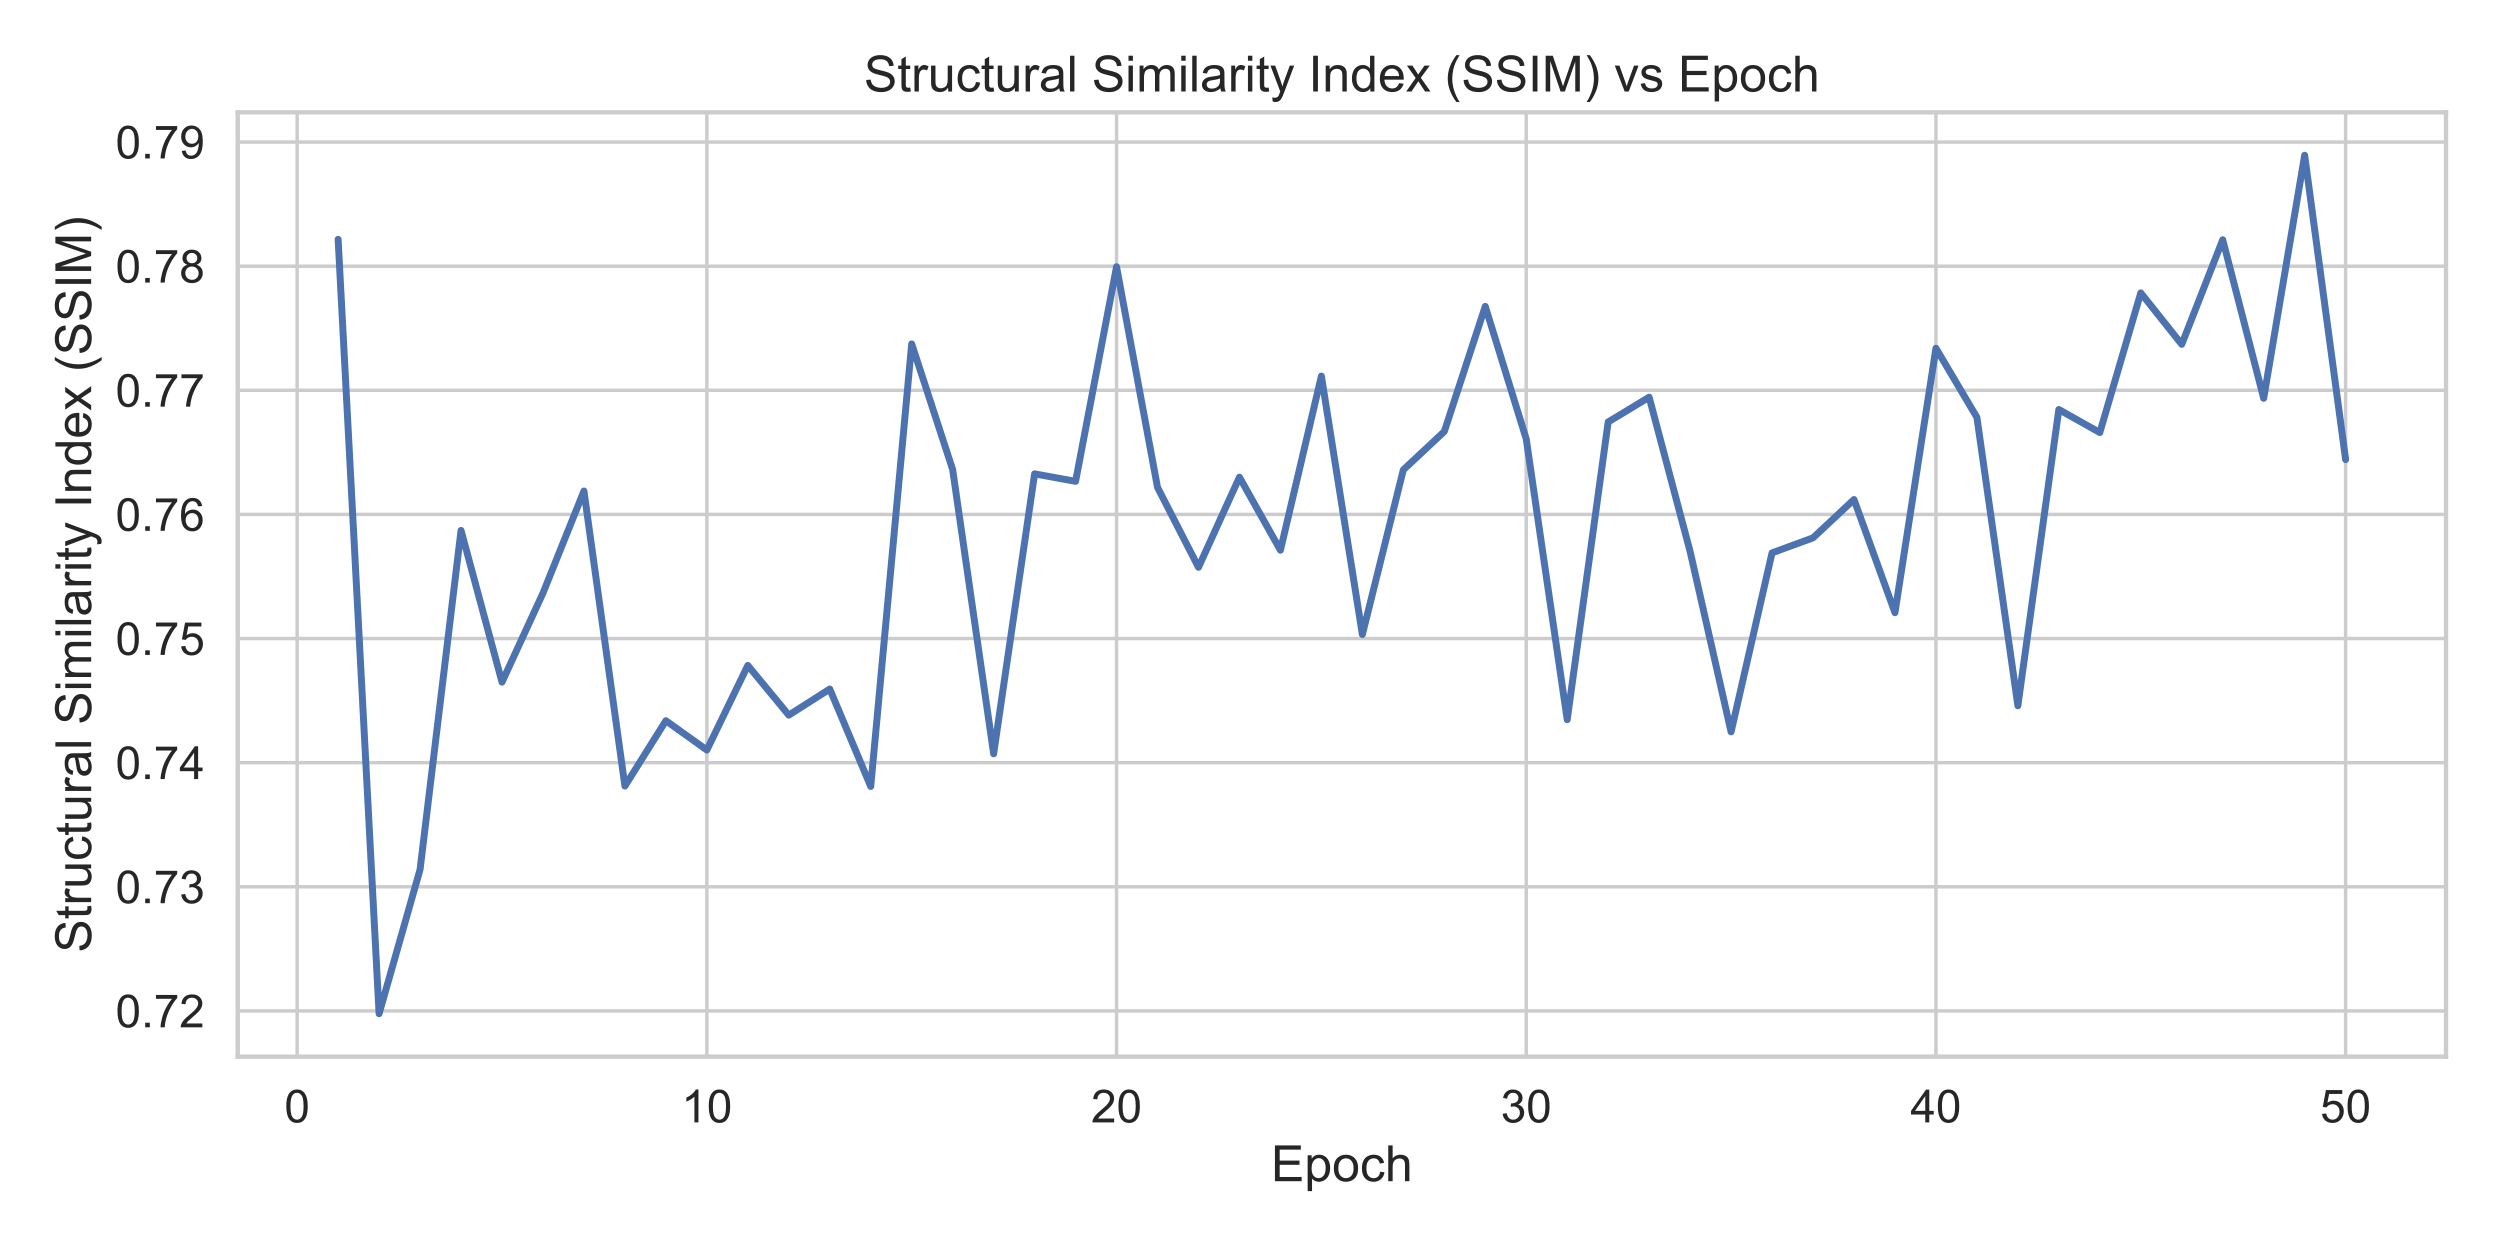
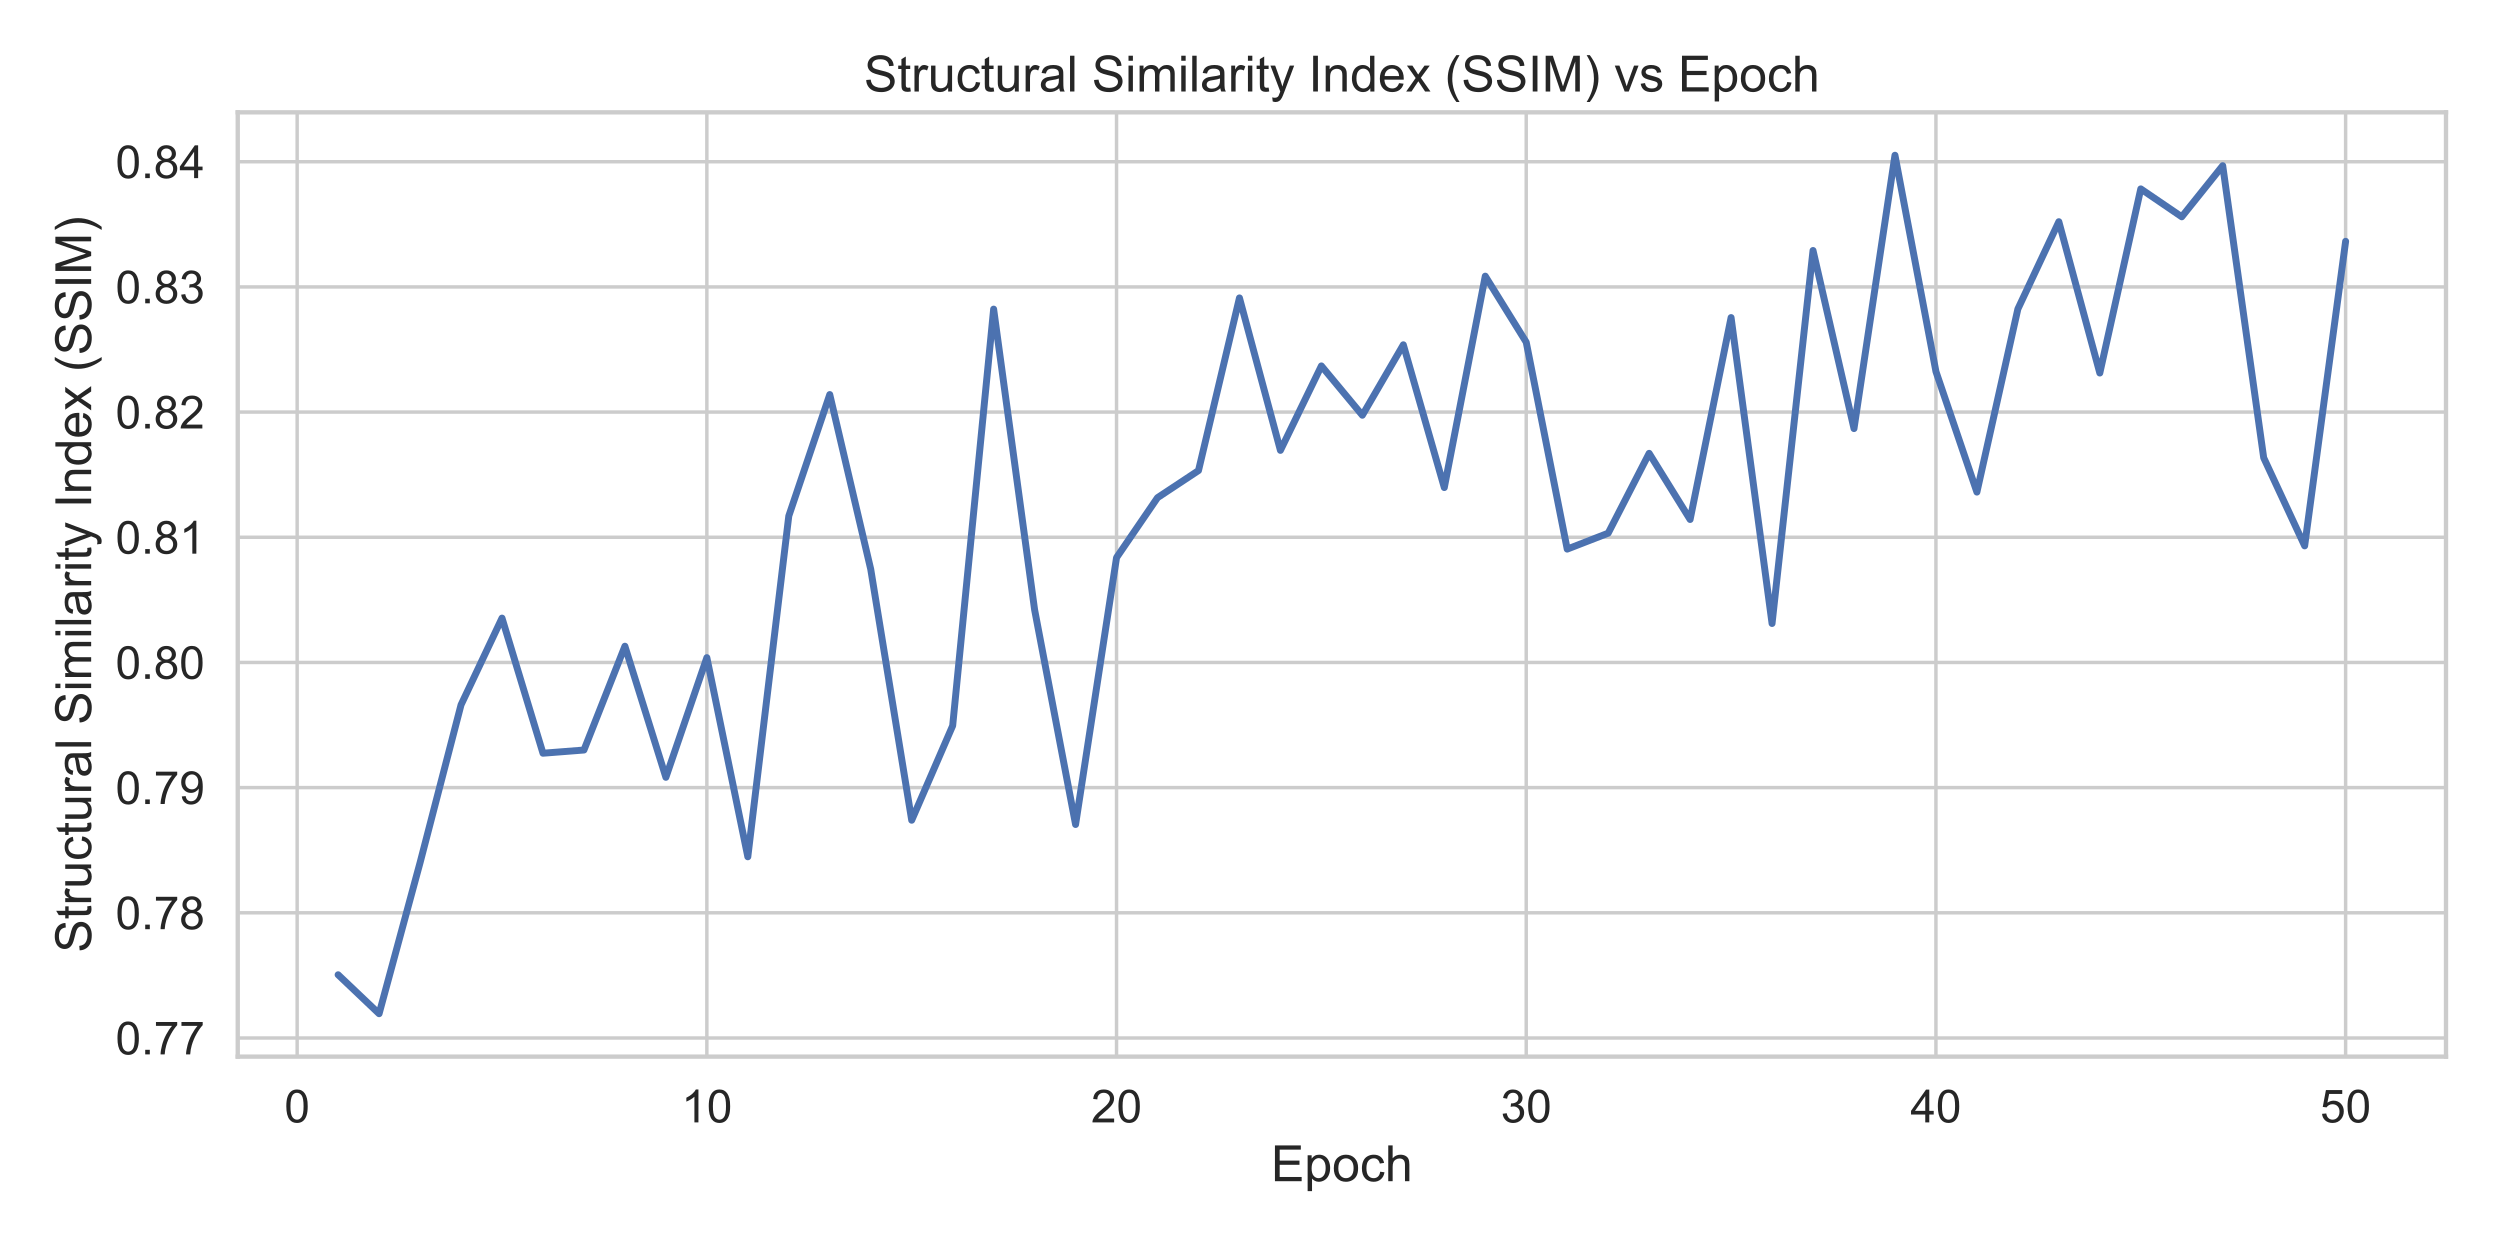
<svg xmlns="http://www.w3.org/2000/svg" xmlns:xlink="http://www.w3.org/1999/xlink" width="720pt" height="360pt" viewBox="0 0 720 360" version="1.1">
  <defs>
    <style type="text/css">*{stroke-linejoin: round; stroke-linecap: butt}</style>
  </defs>
  <g id="figure_1">
    <g id="patch_1">
      <path d="M 0 360  L 720 360  L 720 0  L 0 0  z " style="fill: #ffffff" />
    </g>
    <g id="axes_1">
      <g id="patch_2">
        <path d="M 68.472 304.308  L 704.448 304.308  L 704.448 32.352  L 68.472 32.352  z " style="fill: #ffffff" />
      </g>
      <g id="matplotlib.axis_1">
        <g id="xtick_1">
          <g id="line2d_1">
-             <path d="M 85.581 304.308  L 85.581 32.352  " clip-path="url(#p4e65166d65)" style="fill: none; stroke: #cccccc; stroke-linecap: round" />
+             <path d="M 85.581 304.308  L 85.581 32.352  " clip-path="url(#pcff8fc2f40)" style="fill: none; stroke: #cccccc; stroke-linecap: round" />
          </g>
          <g id="text_1">
            <g style="fill: #262626" transform="translate(81.9106 323.2563) scale(0.132 -0.132)">
              <defs>
                <path id="ArialMT-30" d="M 266 2259  Q 266 3072 433 3567  Q 600 4063 929 4331  Q 1259 4600 1759 4600  Q 2128 4600 2406 4451  Q 2684 4303 2865 4023  Q 3047 3744 3150 3342  Q 3253 2941 3253 2259  Q 3253 1453 3087 958  Q 2922 463 2592 192  Q 2263 -78 1759 -78  Q 1097 -78 719 397  Q 266 969 266 2259  z M 844 2259  Q 844 1131 1108 757  Q 1372 384 1759 384  Q 2147 384 2411 759  Q 2675 1134 2675 2259  Q 2675 3391 2411 3762  Q 2147 4134 1753 4134  Q 1366 4134 1134 3806  Q 844 3388 844 2259  z " transform="scale(0.015625)" />
              </defs>
              <use xlink:href="#ArialMT-30" />
            </g>
          </g>
        </g>
        <g id="xtick_2">
          <g id="line2d_2">
-             <path d="M 203.573 304.308  L 203.573 32.352  " clip-path="url(#p4e65166d65)" style="fill: none; stroke: #cccccc; stroke-linecap: round" />
+             <path d="M 203.573 304.308  L 203.573 32.352  " clip-path="url(#pcff8fc2f40)" style="fill: none; stroke: #cccccc; stroke-linecap: round" />
          </g>
          <g id="text_2">
            <g style="fill: #262626" transform="translate(196.2322 323.2563) scale(0.132 -0.132)">
              <defs>
                <path id="ArialMT-31" d="M 2384 0  L 1822 0  L 1822 3584  Q 1619 3391 1289 3197  Q 959 3003 697 2906  L 697 3450  Q 1169 3672 1522 3987  Q 1875 4303 2022 4600  L 2384 4600  L 2384 0  z " transform="scale(0.015625)" />
              </defs>
              <use xlink:href="#ArialMT-31" />
              <use xlink:href="#ArialMT-30" x="55.615" />
            </g>
          </g>
        </g>
        <g id="xtick_3">
          <g id="line2d_3">
-             <path d="M 321.564 304.308  L 321.564 32.352  " clip-path="url(#p4e65166d65)" style="fill: none; stroke: #cccccc; stroke-linecap: round" />
+             <path d="M 321.564 304.308  L 321.564 32.352  " clip-path="url(#pcff8fc2f40)" style="fill: none; stroke: #cccccc; stroke-linecap: round" />
          </g>
          <g id="text_3">
            <g style="fill: #262626" transform="translate(314.2241 323.2563) scale(0.132 -0.132)">
              <defs>
                <path id="ArialMT-32" d="M 3222 541  L 3222 0  L 194 0  Q 188 203 259 391  Q 375 700 629 1000  Q 884 1300 1366 1694  Q 2113 2306 2375 2664  Q 2638 3022 2638 3341  Q 2638 3675 2398 3904  Q 2159 4134 1775 4134  Q 1369 4134 1125 3890  Q 881 3647 878 3216  L 300 3275  Q 359 3922 746 4261  Q 1134 4600 1788 4600  Q 2447 4600 2831 4234  Q 3216 3869 3216 3328  Q 3216 3053 3103 2787  Q 2991 2522 2730 2228  Q 2469 1934 1863 1422  Q 1356 997 1212 845  Q 1069 694 975 541  L 3222 541  z " transform="scale(0.015625)" />
              </defs>
              <use xlink:href="#ArialMT-32" />
              <use xlink:href="#ArialMT-30" x="55.615" />
            </g>
          </g>
        </g>
        <g id="xtick_4">
          <g id="line2d_4">
-             <path d="M 439.556 304.308  L 439.556 32.352  " clip-path="url(#p4e65166d65)" style="fill: none; stroke: #cccccc; stroke-linecap: round" />
+             <path d="M 439.556 304.308  L 439.556 32.352  " clip-path="url(#pcff8fc2f40)" style="fill: none; stroke: #cccccc; stroke-linecap: round" />
          </g>
          <g id="text_4">
            <g style="fill: #262626" transform="translate(432.2159 323.2563) scale(0.132 -0.132)">
              <defs>
                <path id="ArialMT-33" d="M 269 1209  L 831 1284  Q 928 806 1161 595  Q 1394 384 1728 384  Q 2125 384 2398 659  Q 2672 934 2672 1341  Q 2672 1728 2419 1979  Q 2166 2231 1775 2231  Q 1616 2231 1378 2169  L 1441 2663  Q 1497 2656 1531 2656  Q 1891 2656 2178 2843  Q 2466 3031 2466 3422  Q 2466 3731 2256 3934  Q 2047 4138 1716 4138  Q 1388 4138 1169 3931  Q 950 3725 888 3313  L 325 3413  Q 428 3978 793 4289  Q 1159 4600 1703 4600  Q 2078 4600 2393 4439  Q 2709 4278 2876 4000  Q 3044 3722 3044 3409  Q 3044 3113 2884 2869  Q 2725 2625 2413 2481  Q 2819 2388 3044 2092  Q 3269 1797 3269 1353  Q 3269 753 2831 336  Q 2394 -81 1725 -81  Q 1122 -81 723 278  Q 325 638 269 1209  z " transform="scale(0.015625)" />
              </defs>
              <use xlink:href="#ArialMT-33" />
              <use xlink:href="#ArialMT-30" x="55.615" />
            </g>
          </g>
        </g>
        <g id="xtick_5">
          <g id="line2d_5">
-             <path d="M 557.548 304.308  L 557.548 32.352  " clip-path="url(#p4e65166d65)" style="fill: none; stroke: #cccccc; stroke-linecap: round" />
+             <path d="M 557.548 304.308  L 557.548 32.352  " clip-path="url(#pcff8fc2f40)" style="fill: none; stroke: #cccccc; stroke-linecap: round" />
          </g>
          <g id="text_5">
            <g style="fill: #262626" transform="translate(550.2077 323.2563) scale(0.132 -0.132)">
              <defs>
                <path id="ArialMT-34" d="M 2069 0  L 2069 1097  L 81 1097  L 81 1613  L 2172 4581  L 2631 4581  L 2631 1613  L 3250 1613  L 3250 1097  L 2631 1097  L 2631 0  L 2069 0  z M 2069 1613  L 2069 3678  L 634 1613  L 2069 1613  z " transform="scale(0.015625)" />
              </defs>
              <use xlink:href="#ArialMT-34" />
              <use xlink:href="#ArialMT-30" x="55.615" />
            </g>
          </g>
        </g>
        <g id="xtick_6">
          <g id="line2d_6">
-             <path d="M 675.54 304.308  L 675.54 32.352  " clip-path="url(#p4e65166d65)" style="fill: none; stroke: #cccccc; stroke-linecap: round" />
+             <path d="M 675.54 304.308  L 675.54 32.352  " clip-path="url(#pcff8fc2f40)" style="fill: none; stroke: #cccccc; stroke-linecap: round" />
          </g>
          <g id="text_6">
            <g style="fill: #262626" transform="translate(668.1996 323.2563) scale(0.132 -0.132)">
              <defs>
                <path id="ArialMT-35" d="M 266 1200  L 856 1250  Q 922 819 1161 601  Q 1400 384 1738 384  Q 2144 384 2425 690  Q 2706 997 2706 1503  Q 2706 1984 2436 2262  Q 2166 2541 1728 2541  Q 1456 2541 1237 2417  Q 1019 2294 894 2097  L 366 2166  L 809 4519  L 3088 4519  L 3088 3981  L 1259 3981  L 1013 2750  Q 1425 3038 1878 3038  Q 2478 3038 2890 2622  Q 3303 2206 3303 1553  Q 3303 931 2941 478  Q 2500 -78 1738 -78  Q 1113 -78 717 272  Q 322 622 266 1200  z " transform="scale(0.015625)" />
              </defs>
              <use xlink:href="#ArialMT-35" />
              <use xlink:href="#ArialMT-30" x="55.615" />
            </g>
          </g>
        </g>
        <g id="text_7">
          <g style="fill: #262626" transform="translate(366.0457 340.1871) scale(0.144 -0.144)">
            <defs>
              <path id="ArialMT-45" d="M 506 0  L 506 4581  L 3819 4581  L 3819 4041  L 1113 4041  L 1113 2638  L 3647 2638  L 3647 2100  L 1113 2100  L 1113 541  L 3925 541  L 3925 0  L 506 0  z " transform="scale(0.015625)" />
              <path id="ArialMT-70" d="M 422 -1272  L 422 3319  L 934 3319  L 934 2888  Q 1116 3141 1344 3267  Q 1572 3394 1897 3394  Q 2322 3394 2647 3175  Q 2972 2956 3137 2557  Q 3303 2159 3303 1684  Q 3303 1175 3120 767  Q 2938 359 2589 142  Q 2241 -75 1856 -75  Q 1575 -75 1351 44  Q 1128 163 984 344  L 984 -1272  L 422 -1272  z M 931 1641  Q 931 1000 1190 694  Q 1450 388 1819 388  Q 2194 388 2461 705  Q 2728 1022 2728 1688  Q 2728 2322 2467 2637  Q 2206 2953 1844 2953  Q 1484 2953 1207 2617  Q 931 2281 931 1641  z " transform="scale(0.015625)" />
              <path id="ArialMT-6f" d="M 213 1659  Q 213 2581 725 3025  Q 1153 3394 1769 3394  Q 2453 3394 2887 2945  Q 3322 2497 3322 1706  Q 3322 1066 3130 698  Q 2938 331 2570 128  Q 2203 -75 1769 -75  Q 1072 -75 642 372  Q 213 819 213 1659  z M 791 1659  Q 791 1022 1069 705  Q 1347 388 1769 388  Q 2188 388 2466 706  Q 2744 1025 2744 1678  Q 2744 2294 2464 2611  Q 2184 2928 1769 2928  Q 1347 2928 1069 2612  Q 791 2297 791 1659  z " transform="scale(0.015625)" />
              <path id="ArialMT-63" d="M 2588 1216  L 3141 1144  Q 3050 572 2676 248  Q 2303 -75 1759 -75  Q 1078 -75 664 370  Q 250 816 250 1647  Q 250 2184 428 2587  Q 606 2991 970 3192  Q 1334 3394 1763 3394  Q 2303 3394 2647 3120  Q 2991 2847 3088 2344  L 2541 2259  Q 2463 2594 2264 2762  Q 2066 2931 1784 2931  Q 1359 2931 1093 2626  Q 828 2322 828 1663  Q 828 994 1084 691  Q 1341 388 1753 388  Q 2084 388 2306 591  Q 2528 794 2588 1216  z " transform="scale(0.015625)" />
              <path id="ArialMT-68" d="M 422 0  L 422 4581  L 984 4581  L 984 2938  Q 1378 3394 1978 3394  Q 2347 3394 2619 3248  Q 2891 3103 3008 2847  Q 3125 2591 3125 2103  L 3125 0  L 2563 0  L 2563 2103  Q 2563 2525 2380 2717  Q 2197 2909 1863 2909  Q 1613 2909 1392 2779  Q 1172 2650 1078 2428  Q 984 2206 984 1816  L 984 0  L 422 0  z " transform="scale(0.015625)" />
            </defs>
            <use xlink:href="#ArialMT-45" />
            <use xlink:href="#ArialMT-70" x="66.699" />
            <use xlink:href="#ArialMT-6f" x="122.314" />
            <use xlink:href="#ArialMT-63" x="177.93" />
            <use xlink:href="#ArialMT-68" x="227.93" />
          </g>
        </g>
      </g>
      <g id="matplotlib.axis_2">
        <g id="ytick_1">
          <g id="line2d_7">
-             <path d="M 68.472 291.142  L 704.448 291.142  " clip-path="url(#p4e65166d65)" style="fill: none; stroke: #cccccc; stroke-linecap: round" />
+             <path d="M 68.472 298.94  L 704.448 298.94  " clip-path="url(#pcff8fc2f40)" style="fill: none; stroke: #cccccc; stroke-linecap: round" />
          </g>
          <g id="text_8">
-             <g style="fill: #262626" transform="translate(33.28356 295.8662) scale(0.132 -0.132)">
+             <g style="fill: #262626" transform="translate(33.28356 303.6646) scale(0.132 -0.132)">
              <defs>
                <path id="ArialMT-2e" d="M 581 0  L 581 641  L 1222 641  L 1222 0  L 581 0  z " transform="scale(0.015625)" />
                <path id="ArialMT-37" d="M 303 3981  L 303 4522  L 3269 4522  L 3269 4084  Q 2831 3619 2401 2847  Q 1972 2075 1738 1259  Q 1569 684 1522 0  L 944 0  Q 953 541 1156 1306  Q 1359 2072 1739 2783  Q 2119 3494 2547 3981  L 303 3981  z " transform="scale(0.015625)" />
              </defs>
              <use xlink:href="#ArialMT-30" />
              <use xlink:href="#ArialMT-2e" x="55.615" />
              <use xlink:href="#ArialMT-37" x="83.398" />
-               <use xlink:href="#ArialMT-32" x="139.014" />
+               <use xlink:href="#ArialMT-37" x="139.014" />
            </g>
          </g>
        </g>
        <g id="ytick_2">
          <g id="line2d_8">
-             <path d="M 68.472 255.395  L 704.448 255.395  " clip-path="url(#p4e65166d65)" style="fill: none; stroke: #cccccc; stroke-linecap: round" />
+             <path d="M 68.472 262.888  L 704.448 262.888  " clip-path="url(#pcff8fc2f40)" style="fill: none; stroke: #cccccc; stroke-linecap: round" />
          </g>
          <g id="text_9">
-             <g style="fill: #262626" transform="translate(33.28356 260.1188) scale(0.132 -0.132)">
+             <g style="fill: #262626" transform="translate(33.28356 267.6126) scale(0.132 -0.132)">
+               <defs>
+                 <path id="ArialMT-38" d="M 1131 2484  Q 781 2613 612 2850  Q 444 3088 444 3419  Q 444 3919 803 4259  Q 1163 4600 1759 4600  Q 2359 4600 2725 4251  Q 3091 3903 3091 3403  Q 3091 3084 2923 2848  Q 2756 2613 2416 2484  Q 2838 2347 3058 2040  Q 3278 1734 3278 1309  Q 3278 722 2862 322  Q 2447 -78 1769 -78  Q 1091 -78 675 323  Q 259 725 259 1325  Q 259 1772 486 2073  Q 713 2375 1131 2484  z M 1019 3438  Q 1019 3113 1228 2906  Q 1438 2700 1772 2700  Q 2097 2700 2305 2904  Q 2513 3109 2513 3406  Q 2513 3716 2298 3927  Q 2084 4138 1766 4138  Q 1444 4138 1231 3931  Q 1019 3725 1019 3438  z M 838 1322  Q 838 1081 952 856  Q 1066 631 1291 507  Q 1516 384 1775 384  Q 2178 384 2440 643  Q 2703 903 2703 1303  Q 2703 1709 2433 1975  Q 2163 2241 1756 2241  Q 1359 2241 1098 1978  Q 838 1716 838 1322  z " transform="scale(0.015625)" />
+               </defs>
              <use xlink:href="#ArialMT-30" />
              <use xlink:href="#ArialMT-2e" x="55.615" />
              <use xlink:href="#ArialMT-37" x="83.398" />
-               <use xlink:href="#ArialMT-33" x="139.014" />
+               <use xlink:href="#ArialMT-38" x="139.014" />
            </g>
          </g>
        </g>
        <g id="ytick_3">
          <g id="line2d_9">
-             <path d="M 68.472 219.647  L 704.448 219.647  " clip-path="url(#p4e65166d65)" style="fill: none; stroke: #cccccc; stroke-linecap: round" />
+             <path d="M 68.472 226.836  L 704.448 226.836  " clip-path="url(#pcff8fc2f40)" style="fill: none; stroke: #cccccc; stroke-linecap: round" />
          </g>
          <g id="text_10">
-             <g style="fill: #262626" transform="translate(33.28356 224.3714) scale(0.132 -0.132)">
+             <g style="fill: #262626" transform="translate(33.28356 231.5606) scale(0.132 -0.132)">
+               <defs>
+                 <path id="ArialMT-39" d="M 350 1059  L 891 1109  Q 959 728 1153 556  Q 1347 384 1650 384  Q 1909 384 2104 503  Q 2300 622 2425 820  Q 2550 1019 2634 1356  Q 2719 1694 2719 2044  Q 2719 2081 2716 2156  Q 2547 1888 2255 1720  Q 1963 1553 1622 1553  Q 1053 1553 659 1965  Q 266 2378 266 3053  Q 266 3750 677 4175  Q 1088 4600 1706 4600  Q 2153 4600 2523 4359  Q 2894 4119 3086 3673  Q 3278 3228 3278 2384  Q 3278 1506 3087 986  Q 2897 466 2520 194  Q 2144 -78 1638 -78  Q 1100 -78 759 220  Q 419 519 350 1059  z M 2653 3081  Q 2653 3566 2395 3850  Q 2138 4134 1775 4134  Q 1400 4134 1122 3828  Q 844 3522 844 3034  Q 844 2597 1108 2323  Q 1372 2050 1759 2050  Q 2150 2050 2401 2323  Q 2653 2597 2653 3081  z " transform="scale(0.015625)" />
+               </defs>
              <use xlink:href="#ArialMT-30" />
              <use xlink:href="#ArialMT-2e" x="55.615" />
              <use xlink:href="#ArialMT-37" x="83.398" />
-               <use xlink:href="#ArialMT-34" x="139.014" />
+               <use xlink:href="#ArialMT-39" x="139.014" />
            </g>
          </g>
        </g>
        <g id="ytick_4">
          <g id="line2d_10">
-             <path d="M 68.472 183.9  L 704.448 183.9  " clip-path="url(#p4e65166d65)" style="fill: none; stroke: #cccccc; stroke-linecap: round" />
+             <path d="M 68.472 190.784  L 704.448 190.784  " clip-path="url(#pcff8fc2f40)" style="fill: none; stroke: #cccccc; stroke-linecap: round" />
          </g>
          <g id="text_11">
-             <g style="fill: #262626" transform="translate(33.28356 188.6239) scale(0.132 -0.132)">
-               <use xlink:href="#ArialMT-30" />
-               <use xlink:href="#ArialMT-2e" x="55.615" />
-               <use xlink:href="#ArialMT-37" x="83.398" />
-               <use xlink:href="#ArialMT-35" x="139.014" />
+             <g style="fill: #262626" transform="translate(33.28356 195.5086) scale(0.132 -0.132)">
+               <use xlink:href="#ArialMT-30" />
+               <use xlink:href="#ArialMT-2e" x="55.615" />
+               <use xlink:href="#ArialMT-38" x="83.398" />
+               <use xlink:href="#ArialMT-30" x="139.014" />
            </g>
          </g>
        </g>
        <g id="ytick_5">
          <g id="line2d_11">
-             <path d="M 68.472 148.152  L 704.448 148.152  " clip-path="url(#p4e65166d65)" style="fill: none; stroke: #cccccc; stroke-linecap: round" />
+             <path d="M 68.472 154.732  L 704.448 154.732  " clip-path="url(#pcff8fc2f40)" style="fill: none; stroke: #cccccc; stroke-linecap: round" />
          </g>
          <g id="text_12">
-             <g style="fill: #262626" transform="translate(33.28356 152.8765) scale(0.132 -0.132)">
-               <defs>
-                 <path id="ArialMT-36" d="M 3184 3459  L 2625 3416  Q 2550 3747 2413 3897  Q 2184 4138 1850 4138  Q 1581 4138 1378 3988  Q 1113 3794 959 3422  Q 806 3050 800 2363  Q 1003 2672 1297 2822  Q 1591 2972 1913 2972  Q 2475 2972 2870 2558  Q 3266 2144 3266 1488  Q 3266 1056 3080 686  Q 2894 316 2569 119  Q 2244 -78 1831 -78  Q 1128 -78 684 439  Q 241 956 241 2144  Q 241 3472 731 4075  Q 1159 4600 1884 4600  Q 2425 4600 2770 4297  Q 3116 3994 3184 3459  z M 888 1484  Q 888 1194 1011 928  Q 1134 663 1356 523  Q 1578 384 1822 384  Q 2178 384 2434 671  Q 2691 959 2691 1453  Q 2691 1928 2437 2201  Q 2184 2475 1800 2475  Q 1419 2475 1153 2201  Q 888 1928 888 1484  z " transform="scale(0.015625)" />
-               </defs>
-               <use xlink:href="#ArialMT-30" />
-               <use xlink:href="#ArialMT-2e" x="55.615" />
-               <use xlink:href="#ArialMT-37" x="83.398" />
-               <use xlink:href="#ArialMT-36" x="139.014" />
+             <g style="fill: #262626" transform="translate(33.28356 159.4565) scale(0.132 -0.132)">
+               <use xlink:href="#ArialMT-30" />
+               <use xlink:href="#ArialMT-2e" x="55.615" />
+               <use xlink:href="#ArialMT-38" x="83.398" />
+               <use xlink:href="#ArialMT-31" x="139.014" />
            </g>
          </g>
        </g>
        <g id="ytick_6">
          <g id="line2d_12">
-             <path d="M 68.472 112.405  L 704.448 112.405  " clip-path="url(#p4e65166d65)" style="fill: none; stroke: #cccccc; stroke-linecap: round" />
+             <path d="M 68.472 118.68  L 704.448 118.68  " clip-path="url(#pcff8fc2f40)" style="fill: none; stroke: #cccccc; stroke-linecap: round" />
          </g>
          <g id="text_13">
-             <g style="fill: #262626" transform="translate(33.28356 117.1291) scale(0.132 -0.132)">
-               <use xlink:href="#ArialMT-30" />
-               <use xlink:href="#ArialMT-2e" x="55.615" />
-               <use xlink:href="#ArialMT-37" x="83.398" />
-               <use xlink:href="#ArialMT-37" x="139.014" />
+             <g style="fill: #262626" transform="translate(33.28356 123.4045) scale(0.132 -0.132)">
+               <use xlink:href="#ArialMT-30" />
+               <use xlink:href="#ArialMT-2e" x="55.615" />
+               <use xlink:href="#ArialMT-38" x="83.398" />
+               <use xlink:href="#ArialMT-32" x="139.014" />
            </g>
          </g>
        </g>
        <g id="ytick_7">
          <g id="line2d_13">
-             <path d="M 68.472 76.658  L 704.448 76.658  " clip-path="url(#p4e65166d65)" style="fill: none; stroke: #cccccc; stroke-linecap: round" />
+             <path d="M 68.472 82.628  L 704.448 82.628  " clip-path="url(#pcff8fc2f40)" style="fill: none; stroke: #cccccc; stroke-linecap: round" />
          </g>
          <g id="text_14">
-             <g style="fill: #262626" transform="translate(33.28356 81.38169) scale(0.132 -0.132)">
-               <defs>
-                 <path id="ArialMT-38" d="M 1131 2484  Q 781 2613 612 2850  Q 444 3088 444 3419  Q 444 3919 803 4259  Q 1163 4600 1759 4600  Q 2359 4600 2725 4251  Q 3091 3903 3091 3403  Q 3091 3084 2923 2848  Q 2756 2613 2416 2484  Q 2838 2347 3058 2040  Q 3278 1734 3278 1309  Q 3278 722 2862 322  Q 2447 -78 1769 -78  Q 1091 -78 675 323  Q 259 725 259 1325  Q 259 1772 486 2073  Q 713 2375 1131 2484  z M 1019 3438  Q 1019 3113 1228 2906  Q 1438 2700 1772 2700  Q 2097 2700 2305 2904  Q 2513 3109 2513 3406  Q 2513 3716 2298 3927  Q 2084 4138 1766 4138  Q 1444 4138 1231 3931  Q 1019 3725 1019 3438  z M 838 1322  Q 838 1081 952 856  Q 1066 631 1291 507  Q 1516 384 1775 384  Q 2178 384 2440 643  Q 2703 903 2703 1303  Q 2703 1709 2433 1975  Q 2163 2241 1756 2241  Q 1359 2241 1098 1978  Q 838 1716 838 1322  z " transform="scale(0.015625)" />
-               </defs>
-               <use xlink:href="#ArialMT-30" />
-               <use xlink:href="#ArialMT-2e" x="55.615" />
-               <use xlink:href="#ArialMT-37" x="83.398" />
-               <use xlink:href="#ArialMT-38" x="139.014" />
+             <g style="fill: #262626" transform="translate(33.28356 87.3525) scale(0.132 -0.132)">
+               <use xlink:href="#ArialMT-30" />
+               <use xlink:href="#ArialMT-2e" x="55.615" />
+               <use xlink:href="#ArialMT-38" x="83.398" />
+               <use xlink:href="#ArialMT-33" x="139.014" />
            </g>
          </g>
        </g>
        <g id="ytick_8">
          <g id="line2d_14">
-             <path d="M 68.472 40.91  L 704.448 40.91  " clip-path="url(#p4e65166d65)" style="fill: none; stroke: #cccccc; stroke-linecap: round" />
+             <path d="M 68.472 46.576  L 704.448 46.576  " clip-path="url(#pcff8fc2f40)" style="fill: none; stroke: #cccccc; stroke-linecap: round" />
          </g>
          <g id="text_15">
-             <g style="fill: #262626" transform="translate(33.28356 45.63427) scale(0.132 -0.132)">
-               <defs>
-                 <path id="ArialMT-39" d="M 350 1059  L 891 1109  Q 959 728 1153 556  Q 1347 384 1650 384  Q 1909 384 2104 503  Q 2300 622 2425 820  Q 2550 1019 2634 1356  Q 2719 1694 2719 2044  Q 2719 2081 2716 2156  Q 2547 1888 2255 1720  Q 1963 1553 1622 1553  Q 1053 1553 659 1965  Q 266 2378 266 3053  Q 266 3750 677 4175  Q 1088 4600 1706 4600  Q 2153 4600 2523 4359  Q 2894 4119 3086 3673  Q 3278 3228 3278 2384  Q 3278 1506 3087 986  Q 2897 466 2520 194  Q 2144 -78 1638 -78  Q 1100 -78 759 220  Q 419 519 350 1059  z M 2653 3081  Q 2653 3566 2395 3850  Q 2138 4134 1775 4134  Q 1400 4134 1122 3828  Q 844 3522 844 3034  Q 844 2597 1108 2323  Q 1372 2050 1759 2050  Q 2150 2050 2401 2323  Q 2653 2597 2653 3081  z " transform="scale(0.015625)" />
-               </defs>
-               <use xlink:href="#ArialMT-30" />
-               <use xlink:href="#ArialMT-2e" x="55.615" />
-               <use xlink:href="#ArialMT-37" x="83.398" />
-               <use xlink:href="#ArialMT-39" x="139.014" />
+             <g style="fill: #262626" transform="translate(33.28356 51.30048) scale(0.132 -0.132)">
+               <use xlink:href="#ArialMT-30" />
+               <use xlink:href="#ArialMT-2e" x="55.615" />
+               <use xlink:href="#ArialMT-38" x="83.398" />
+               <use xlink:href="#ArialMT-34" x="139.014" />
            </g>
          </g>
        </g>
        <g id="text_16">
          <g style="fill: #262626" transform="translate(26.25281 274.35) rotate(-90) scale(0.144 -0.144)">
            <defs>
              <path id="ArialMT-53" d="M 288 1472  L 859 1522  Q 900 1178 1048 958  Q 1197 738 1509 602  Q 1822 466 2213 466  Q 2559 466 2825 569  Q 3091 672 3220 851  Q 3350 1031 3350 1244  Q 3350 1459 3225 1620  Q 3100 1781 2813 1891  Q 2628 1963 1997 2114  Q 1366 2266 1113 2400  Q 784 2572 623 2826  Q 463 3081 463 3397  Q 463 3744 659 4045  Q 856 4347 1234 4503  Q 1613 4659 2075 4659  Q 2584 4659 2973 4495  Q 3363 4331 3572 4012  Q 3781 3694 3797 3291  L 3216 3247  Q 3169 3681 2898 3903  Q 2628 4125 2100 4125  Q 1550 4125 1298 3923  Q 1047 3722 1047 3438  Q 1047 3191 1225 3031  Q 1400 2872 2139 2705  Q 2878 2538 3153 2413  Q 3553 2228 3743 1945  Q 3934 1663 3934 1294  Q 3934 928 3725 604  Q 3516 281 3123 101  Q 2731 -78 2241 -78  Q 1619 -78 1198 103  Q 778 284 539 648  Q 300 1013 288 1472  z " transform="scale(0.015625)" />
              <path id="ArialMT-74" d="M 1650 503  L 1731 6  Q 1494 -44 1306 -44  Q 1000 -44 831 53  Q 663 150 594 308  Q 525 466 525 972  L 525 2881  L 113 2881  L 113 3319  L 525 3319  L 525 4141  L 1084 4478  L 1084 3319  L 1650 3319  L 1650 2881  L 1084 2881  L 1084 941  Q 1084 700 1114 631  Q 1144 563 1211 522  Q 1278 481 1403 481  Q 1497 481 1650 503  z " transform="scale(0.015625)" />
              <path id="ArialMT-72" d="M 416 0  L 416 3319  L 922 3319  L 922 2816  Q 1116 3169 1280 3281  Q 1444 3394 1641 3394  Q 1925 3394 2219 3213  L 2025 2691  Q 1819 2813 1613 2813  Q 1428 2813 1281 2702  Q 1134 2591 1072 2394  Q 978 2094 978 1738  L 978 0  L 416 0  z " transform="scale(0.015625)" />
              <path id="ArialMT-75" d="M 2597 0  L 2597 488  Q 2209 -75 1544 -75  Q 1250 -75 995 37  Q 741 150 617 320  Q 494 491 444 738  Q 409 903 409 1263  L 409 3319  L 972 3319  L 972 1478  Q 972 1038 1006 884  Q 1059 663 1231 536  Q 1403 409 1656 409  Q 1909 409 2131 539  Q 2353 669 2445 892  Q 2538 1116 2538 1541  L 2538 3319  L 3100 3319  L 3100 0  L 2597 0  z " transform="scale(0.015625)" />
              <path id="ArialMT-61" d="M 2588 409  Q 2275 144 1986 34  Q 1697 -75 1366 -75  Q 819 -75 525 192  Q 231 459 231 875  Q 231 1119 342 1320  Q 453 1522 633 1644  Q 813 1766 1038 1828  Q 1203 1872 1538 1913  Q 2219 1994 2541 2106  Q 2544 2222 2544 2253  Q 2544 2597 2384 2738  Q 2169 2928 1744 2928  Q 1347 2928 1158 2789  Q 969 2650 878 2297  L 328 2372  Q 403 2725 575 2942  Q 747 3159 1072 3276  Q 1397 3394 1825 3394  Q 2250 3394 2515 3294  Q 2781 3194 2906 3042  Q 3031 2891 3081 2659  Q 3109 2516 3109 2141  L 3109 1391  Q 3109 606 3145 398  Q 3181 191 3288 0  L 2700 0  Q 2613 175 2588 409  z M 2541 1666  Q 2234 1541 1622 1453  Q 1275 1403 1131 1340  Q 988 1278 909 1158  Q 831 1038 831 891  Q 831 666 1001 516  Q 1172 366 1500 366  Q 1825 366 2078 508  Q 2331 650 2450 897  Q 2541 1088 2541 1459  L 2541 1666  z " transform="scale(0.015625)" />
              <path id="ArialMT-6c" d="M 409 0  L 409 4581  L 972 4581  L 972 0  L 409 0  z " transform="scale(0.015625)" />
              <path id="ArialMT-20" transform="scale(0.015625)" />
              <path id="ArialMT-69" d="M 425 3934  L 425 4581  L 988 4581  L 988 3934  L 425 3934  z M 425 0  L 425 3319  L 988 3319  L 988 0  L 425 0  z " transform="scale(0.015625)" />
              <path id="ArialMT-6d" d="M 422 0  L 422 3319  L 925 3319  L 925 2853  Q 1081 3097 1340 3245  Q 1600 3394 1931 3394  Q 2300 3394 2536 3241  Q 2772 3088 2869 2813  Q 3263 3394 3894 3394  Q 4388 3394 4653 3120  Q 4919 2847 4919 2278  L 4919 0  L 4359 0  L 4359 2091  Q 4359 2428 4304 2576  Q 4250 2725 4106 2815  Q 3963 2906 3769 2906  Q 3419 2906 3187 2673  Q 2956 2441 2956 1928  L 2956 0  L 2394 0  L 2394 2156  Q 2394 2531 2256 2718  Q 2119 2906 1806 2906  Q 1569 2906 1367 2781  Q 1166 2656 1075 2415  Q 984 2175 984 1722  L 984 0  L 422 0  z " transform="scale(0.015625)" />
              <path id="ArialMT-79" d="M 397 -1278  L 334 -750  Q 519 -800 656 -800  Q 844 -800 956 -737  Q 1069 -675 1141 -563  Q 1194 -478 1313 -144  Q 1328 -97 1363 -6  L 103 3319  L 709 3319  L 1400 1397  Q 1534 1031 1641 628  Q 1738 1016 1872 1384  L 2581 3319  L 3144 3319  L 1881 -56  Q 1678 -603 1566 -809  Q 1416 -1088 1222 -1217  Q 1028 -1347 759 -1347  Q 597 -1347 397 -1278  z " transform="scale(0.015625)" />
              <path id="ArialMT-49" d="M 597 0  L 597 4581  L 1203 4581  L 1203 0  L 597 0  z " transform="scale(0.015625)" />
              <path id="ArialMT-6e" d="M 422 0  L 422 3319  L 928 3319  L 928 2847  Q 1294 3394 1984 3394  Q 2284 3394 2536 3286  Q 2788 3178 2913 3003  Q 3038 2828 3088 2588  Q 3119 2431 3119 2041  L 3119 0  L 2556 0  L 2556 2019  Q 2556 2363 2490 2533  Q 2425 2703 2258 2804  Q 2091 2906 1866 2906  Q 1506 2906 1245 2678  Q 984 2450 984 1813  L 984 0  L 422 0  z " transform="scale(0.015625)" />
              <path id="ArialMT-64" d="M 2575 0  L 2575 419  Q 2259 -75 1647 -75  Q 1250 -75 917 144  Q 584 363 401 755  Q 219 1147 219 1656  Q 219 2153 384 2558  Q 550 2963 881 3178  Q 1213 3394 1622 3394  Q 1922 3394 2156 3267  Q 2391 3141 2538 2938  L 2538 4581  L 3097 4581  L 3097 0  L 2575 0  z M 797 1656  Q 797 1019 1065 703  Q 1334 388 1700 388  Q 2069 388 2326 689  Q 2584 991 2584 1609  Q 2584 2291 2321 2609  Q 2059 2928 1675 2928  Q 1300 2928 1048 2622  Q 797 2316 797 1656  z " transform="scale(0.015625)" />
              <path id="ArialMT-65" d="M 2694 1069  L 3275 997  Q 3138 488 2766 206  Q 2394 -75 1816 -75  Q 1088 -75 661 373  Q 234 822 234 1631  Q 234 2469 665 2931  Q 1097 3394 1784 3394  Q 2450 3394 2872 2941  Q 3294 2488 3294 1666  Q 3294 1616 3291 1516  L 816 1516  Q 847 969 1125 678  Q 1403 388 1819 388  Q 2128 388 2347 550  Q 2566 713 2694 1069  z M 847 1978  L 2700 1978  Q 2663 2397 2488 2606  Q 2219 2931 1791 2931  Q 1403 2931 1139 2672  Q 875 2413 847 1978  z " transform="scale(0.015625)" />
              <path id="ArialMT-78" d="M 47 0  L 1259 1725  L 138 3319  L 841 3319  L 1350 2541  Q 1494 2319 1581 2169  Q 1719 2375 1834 2534  L 2394 3319  L 3066 3319  L 1919 1756  L 3153 0  L 2463 0  L 1781 1031  L 1600 1309  L 728 0  L 47 0  z " transform="scale(0.015625)" />
              <path id="ArialMT-28" d="M 1497 -1347  Q 1031 -759 709 28  Q 388 816 388 1659  Q 388 2403 628 3084  Q 909 3875 1497 4659  L 1900 4659  Q 1522 4009 1400 3731  Q 1209 3300 1100 2831  Q 966 2247 966 1656  Q 966 153 1900 -1347  L 1497 -1347  z " transform="scale(0.015625)" />
              <path id="ArialMT-4d" d="M 475 0  L 475 4581  L 1388 4581  L 2472 1338  Q 2622 884 2691 659  Q 2769 909 2934 1394  L 4031 4581  L 4847 4581  L 4847 0  L 4263 0  L 4263 3834  L 2931 0  L 2384 0  L 1059 3900  L 1059 0  L 475 0  z " transform="scale(0.015625)" />
              <path id="ArialMT-29" d="M 791 -1347  L 388 -1347  Q 1322 153 1322 1656  Q 1322 2244 1188 2822  Q 1081 3291 891 3722  Q 769 4003 388 4659  L 791 4659  Q 1378 3875 1659 3084  Q 1900 2403 1900 1659  Q 1900 816 1576 28  Q 1253 -759 791 -1347  z " transform="scale(0.015625)" />
            </defs>
            <use xlink:href="#ArialMT-53" />
            <use xlink:href="#ArialMT-74" x="66.699" />
            <use xlink:href="#ArialMT-72" x="94.482" />
            <use xlink:href="#ArialMT-75" x="127.783" />
            <use xlink:href="#ArialMT-63" x="183.398" />
            <use xlink:href="#ArialMT-74" x="233.398" />
            <use xlink:href="#ArialMT-75" x="261.182" />
            <use xlink:href="#ArialMT-72" x="316.797" />
            <use xlink:href="#ArialMT-61" x="350.098" />
            <use xlink:href="#ArialMT-6c" x="405.713" />
            <use xlink:href="#ArialMT-20" x="427.93" />
            <use xlink:href="#ArialMT-53" x="455.713" />
            <use xlink:href="#ArialMT-69" x="522.412" />
            <use xlink:href="#ArialMT-6d" x="544.629" />
            <use xlink:href="#ArialMT-69" x="627.93" />
            <use xlink:href="#ArialMT-6c" x="650.146" />
            <use xlink:href="#ArialMT-61" x="672.363" />
            <use xlink:href="#ArialMT-72" x="727.979" />
            <use xlink:href="#ArialMT-69" x="761.279" />
            <use xlink:href="#ArialMT-74" x="783.496" />
            <use xlink:href="#ArialMT-79" x="811.279" />
            <use xlink:href="#ArialMT-20" x="861.279" />
            <use xlink:href="#ArialMT-49" x="889.062" />
            <use xlink:href="#ArialMT-6e" x="916.846" />
            <use xlink:href="#ArialMT-64" x="972.461" />
            <use xlink:href="#ArialMT-65" x="1028.076" />
            <use xlink:href="#ArialMT-78" x="1083.691" />
            <use xlink:href="#ArialMT-20" x="1133.691" />
            <use xlink:href="#ArialMT-28" x="1161.475" />
            <use xlink:href="#ArialMT-53" x="1194.775" />
            <use xlink:href="#ArialMT-53" x="1261.475" />
            <use xlink:href="#ArialMT-49" x="1328.174" />
            <use xlink:href="#ArialMT-4d" x="1355.957" />
            <use xlink:href="#ArialMT-29" x="1439.258" />
          </g>
        </g>
      </g>
      <g id="PolyCollection_1" />
      <g id="line2d_15">
-         <path d="M 97.38 68.936  L 109.179 291.946  L 120.978 250.42  L 132.778 152.768  L 144.577 196.454  L 156.376 170.807  L 168.175 141.418  L 179.974 226.38  L 191.773 207.565  L 203.573 216.01  L 215.372 191.645  L 227.171 205.963  L 238.97 198.442  L 250.769 226.499  L 262.569 99.05  L 274.368 135.252  L 286.167 217.102  L 297.966 136.47  L 309.765 138.629  L 321.564 76.828  L 333.364 140.359  L 345.163 163.384  L 356.962 137.428  L 368.761 158.46  L 380.56 108.315  L 392.36 182.742  L 404.159 135.313  L 415.958 124.276  L 427.757 88.24  L 439.556 126.436  L 451.356 207.27  L 463.155 121.528  L 474.954 114.393  L 486.753 158.828  L 498.552 210.768  L 510.351 159.22  L 522.151 154.901  L 533.95 143.863  L 545.749 176.455  L 557.548 100.296  L 569.347 120.198  L 581.147 203.266  L 592.946 117.939  L 604.745 124.573  L 616.544 84.358  L 628.343 99.178  L 640.142 69.05  L 651.942 114.714  L 663.741 44.714  L 675.54 132.352  " clip-path="url(#p4e65166d65)" style="fill: none; stroke: #4c72b0; stroke-width: 2; stroke-linecap: round" />
+         <path d="M 97.38 280.734  L 109.179 291.946  L 120.978 248.453  L 132.778 202.997  L 144.577 178.016  L 156.376 216.929  L 168.175 216.006  L 179.974 186.112  L 191.773 223.866  L 203.573 189.405  L 215.372 246.752  L 227.171 148.604  L 238.97 113.633  L 250.769 163.933  L 262.569 236.224  L 274.368 209.006  L 286.167 89.028  L 297.966 175.614  L 309.765 237.455  L 321.564 160.591  L 333.364 143.331  L 345.163 135.524  L 356.962 85.801  L 368.761 129.706  L 380.56 105.386  L 392.36 119.589  L 404.159 99.299  L 415.958 140.417  L 427.757 79.534  L 439.556 98.563  L 451.356 158.142  L 463.155 153.557  L 474.954 130.563  L 486.753 149.61  L 498.552 91.461  L 510.351 179.563  L 522.151 72.144  L 533.95 123.43  L 545.749 44.714  L 557.548 106.993  L 569.347 141.722  L 581.147 88.992  L 592.946 63.852  L 604.745 107.432  L 616.544 54.403  L 628.343 62.439  L 640.142 47.718  L 651.942 131.832  L 663.741 157.209  L 675.54 69.499  " clip-path="url(#pcff8fc2f40)" style="fill: none; stroke: #4c72b0; stroke-width: 2; stroke-linecap: round" />
      </g>
      <g id="patch_3">
        <path d="M 68.472 304.308  L 68.472 32.352  " style="fill: none; stroke: #cccccc; stroke-width: 1.25; stroke-linejoin: miter; stroke-linecap: square" />
      </g>
      <g id="patch_4">
        <path d="M 704.448 304.308  L 704.448 32.352  " style="fill: none; stroke: #cccccc; stroke-width: 1.25; stroke-linejoin: miter; stroke-linecap: square" />
      </g>
      <g id="patch_5">
        <path d="M 68.472 304.308  L 704.448 304.308  " style="fill: none; stroke: #cccccc; stroke-width: 1.25; stroke-linejoin: miter; stroke-linecap: square" />
      </g>
      <g id="patch_6">
        <path d="M 68.472 32.352  L 704.448 32.352  " style="fill: none; stroke: #cccccc; stroke-width: 1.25; stroke-linejoin: miter; stroke-linecap: square" />
      </g>
      <g id="text_17">
        <g style="fill: #262626" transform="translate(248.8253 26.352) scale(0.144 -0.144)">
          <defs>
            <path id="ArialMT-76" d="M 1344 0  L 81 3319  L 675 3319  L 1388 1331  Q 1503 1009 1600 663  Q 1675 925 1809 1294  L 2547 3319  L 3125 3319  L 1869 0  L 1344 0  z " transform="scale(0.015625)" />
            <path id="ArialMT-73" d="M 197 991  L 753 1078  Q 800 744 1014 566  Q 1228 388 1613 388  Q 2000 388 2187 545  Q 2375 703 2375 916  Q 2375 1106 2209 1216  Q 2094 1291 1634 1406  Q 1016 1563 777 1677  Q 538 1791 414 1992  Q 291 2194 291 2438  Q 291 2659 392 2848  Q 494 3038 669 3163  Q 800 3259 1026 3326  Q 1253 3394 1513 3394  Q 1903 3394 2198 3281  Q 2494 3169 2634 2976  Q 2775 2784 2828 2463  L 2278 2388  Q 2241 2644 2061 2787  Q 1881 2931 1553 2931  Q 1166 2931 1000 2803  Q 834 2675 834 2503  Q 834 2394 903 2306  Q 972 2216 1119 2156  Q 1203 2125 1616 2013  Q 2213 1853 2448 1751  Q 2684 1650 2818 1456  Q 2953 1263 2953 975  Q 2953 694 2789 445  Q 2625 197 2315 61  Q 2006 -75 1616 -75  Q 969 -75 630 194  Q 291 463 197 991  z " transform="scale(0.015625)" />
          </defs>
          <use xlink:href="#ArialMT-53" />
          <use xlink:href="#ArialMT-74" x="66.699" />
          <use xlink:href="#ArialMT-72" x="94.482" />
          <use xlink:href="#ArialMT-75" x="127.783" />
          <use xlink:href="#ArialMT-63" x="183.398" />
          <use xlink:href="#ArialMT-74" x="233.398" />
          <use xlink:href="#ArialMT-75" x="261.182" />
          <use xlink:href="#ArialMT-72" x="316.797" />
          <use xlink:href="#ArialMT-61" x="350.098" />
          <use xlink:href="#ArialMT-6c" x="405.713" />
          <use xlink:href="#ArialMT-20" x="427.93" />
          <use xlink:href="#ArialMT-53" x="455.713" />
          <use xlink:href="#ArialMT-69" x="522.412" />
          <use xlink:href="#ArialMT-6d" x="544.629" />
          <use xlink:href="#ArialMT-69" x="627.93" />
          <use xlink:href="#ArialMT-6c" x="650.146" />
          <use xlink:href="#ArialMT-61" x="672.363" />
          <use xlink:href="#ArialMT-72" x="727.979" />
          <use xlink:href="#ArialMT-69" x="761.279" />
          <use xlink:href="#ArialMT-74" x="783.496" />
          <use xlink:href="#ArialMT-79" x="811.279" />
          <use xlink:href="#ArialMT-20" x="861.279" />
          <use xlink:href="#ArialMT-49" x="889.062" />
          <use xlink:href="#ArialMT-6e" x="916.846" />
          <use xlink:href="#ArialMT-64" x="972.461" />
          <use xlink:href="#ArialMT-65" x="1028.076" />
          <use xlink:href="#ArialMT-78" x="1083.691" />
          <use xlink:href="#ArialMT-20" x="1133.691" />
          <use xlink:href="#ArialMT-28" x="1161.475" />
          <use xlink:href="#ArialMT-53" x="1194.775" />
          <use xlink:href="#ArialMT-53" x="1261.475" />
          <use xlink:href="#ArialMT-49" x="1328.174" />
          <use xlink:href="#ArialMT-4d" x="1355.957" />
          <use xlink:href="#ArialMT-29" x="1439.258" />
          <use xlink:href="#ArialMT-20" x="1472.559" />
          <use xlink:href="#ArialMT-76" x="1500.342" />
          <use xlink:href="#ArialMT-73" x="1550.342" />
          <use xlink:href="#ArialMT-20" x="1600.342" />
          <use xlink:href="#ArialMT-45" x="1628.125" />
          <use xlink:href="#ArialMT-70" x="1694.824" />
          <use xlink:href="#ArialMT-6f" x="1750.439" />
          <use xlink:href="#ArialMT-63" x="1806.055" />
          <use xlink:href="#ArialMT-68" x="1856.055" />
        </g>
      </g>
    </g>
  </g>
  <defs>
-     <clipPath id="p4e65166d65">
+     <clipPath id="pcff8fc2f40">
      <rect x="68.472" y="32.352" width="635.976" height="271.956" />
    </clipPath>
  </defs>
</svg>
